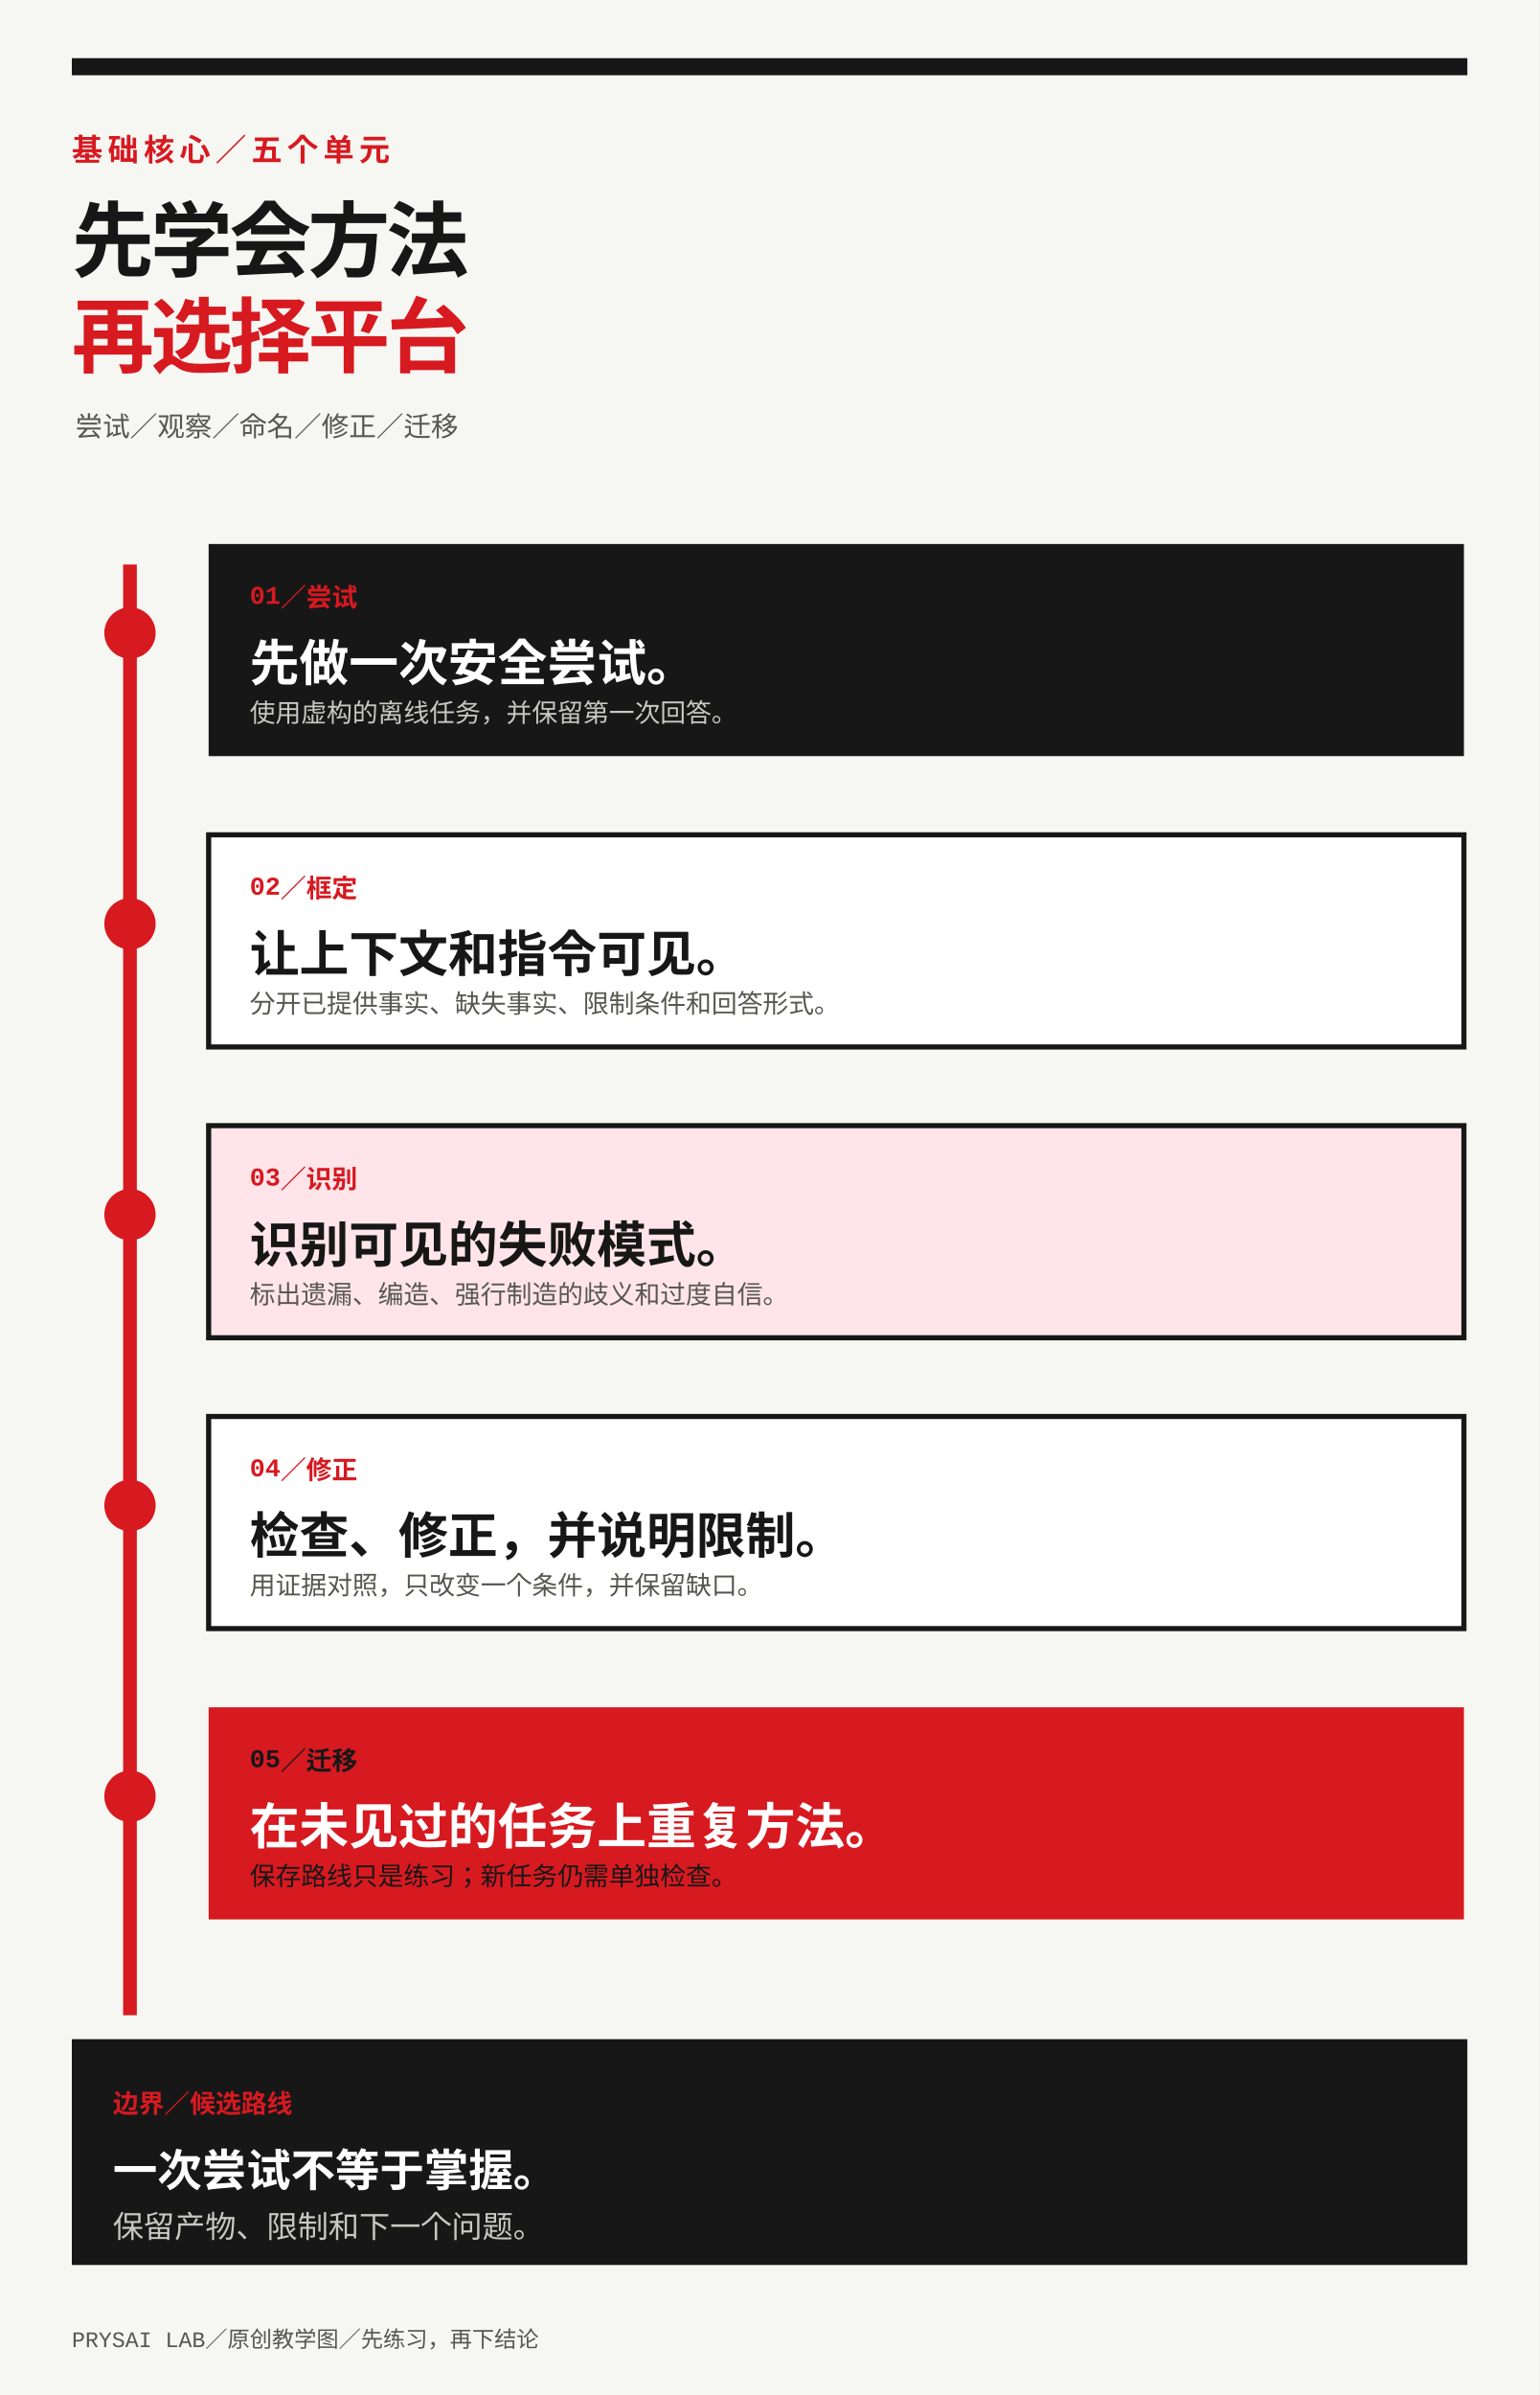
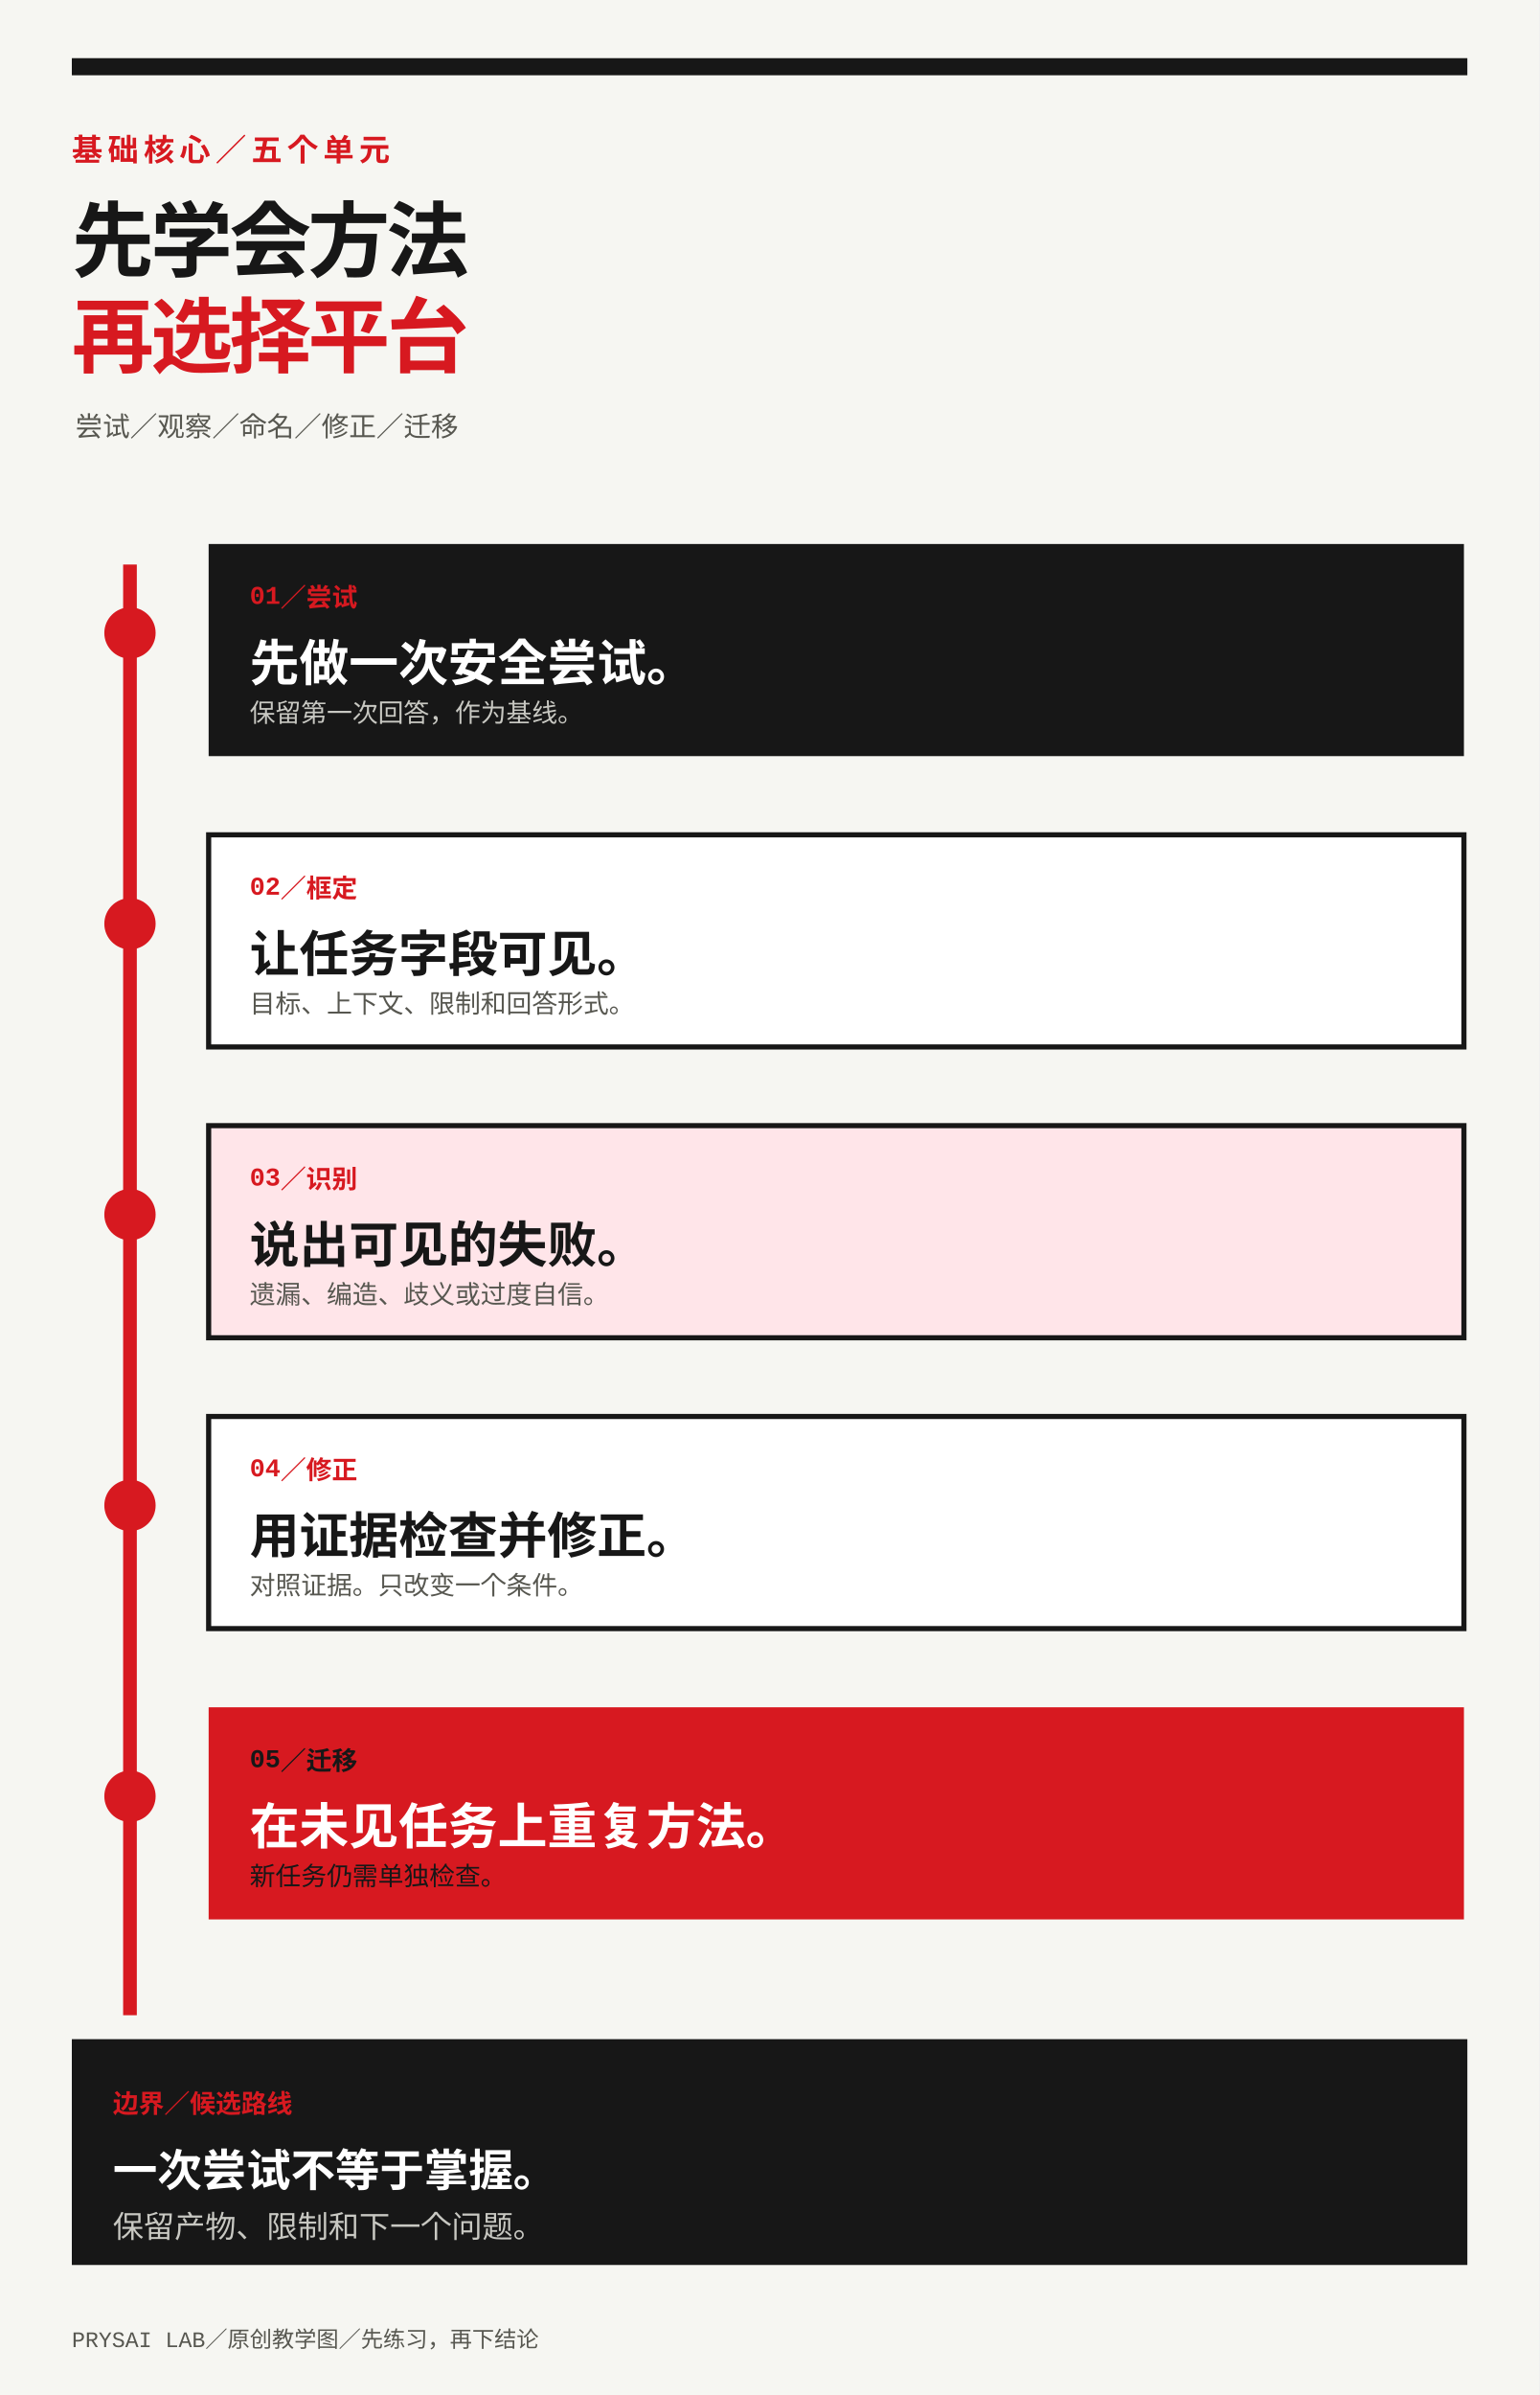
<svg xmlns="http://www.w3.org/2000/svg" viewBox="0 0 900 1400" role="img" aria-labelledby="title desc">
  <rect width="900" height="1400" fill="#f6f6f2" />
  <rect x="42" y="34" width="816" height="10" fill="#171717" />
  <text x="42" y="94" fill="#d71920" font-family="Arial, Helvetica, sans-serif" font-size="18" font-weight="700" letter-spacing="3">基础核心／五个单元</text>
  <text x="42" y="158" fill="#171717" font-family="Arial, Helvetica, sans-serif" font-size="48" font-weight="900" letter-spacing="-2">先学会方法</text>
  <text x="42" y="214" fill="#d71920" font-family="Arial, Helvetica, sans-serif" font-size="48" font-weight="900" letter-spacing="-2">再选择平台</text>
  <text x="44" y="255" fill="#575750" font-family="Consolas, 'Courier New', monospace" font-size="16">尝试／观察／命名／修正／迁移</text>
  <line x1="76" y1="330" x2="76" y2="1178" stroke="#d71920" stroke-width="8" />
  <circle cx="76" cy="370" r="15" fill="#d71920" />
  <circle cx="76" cy="540" r="15" fill="#d71920" />
  <circle cx="76" cy="710" r="15" fill="#d71920" />
  <circle cx="76" cy="880" r="15" fill="#d71920" />
  <circle cx="76" cy="1050" r="15" fill="#d71920" />
  <g transform="translate(122 318)">
    <rect width="734" height="124" fill="#171717" />
    <text x="24" y="35" fill="#d71920" font-family="Consolas, 'Courier New', monospace" font-size="15" font-weight="700">01／尝试</text>
    <text x="24" y="80" fill="#ffffff" font-family="Arial, Helvetica, sans-serif" font-size="29" font-weight="900">先做一次安全尝试。</text>
-     <text x="24" y="104" fill="#c8c8c2" font-family="Arial, Helvetica, sans-serif" font-size="15">使用虚构的离线任务，并保留第一次回答。</text>
+     <text x="24" y="104" fill="#c8c8c2" font-family="Arial, Helvetica, sans-serif" font-size="15">保留第一次回答，作为基线。</text>
  </g>
  <g transform="translate(122 488)">
    <rect width="734" height="124" fill="#ffffff" stroke="#171717" stroke-width="3" />
    <text x="24" y="35" fill="#d71920" font-family="Consolas, 'Courier New', monospace" font-size="15" font-weight="700">02／框定</text>
-     <text x="24" y="80" fill="#171717" font-family="Arial, Helvetica, sans-serif" font-size="29" font-weight="900">让上下文和指令可见。</text>
-     <text x="24" y="104" fill="#575750" font-family="Arial, Helvetica, sans-serif" font-size="15">分开已提供事实、缺失事实、限制条件和回答形式。</text>
+     <text x="24" y="80" fill="#171717" font-family="Arial, Helvetica, sans-serif" font-size="29" font-weight="900">让任务字段可见。</text>
+     <text x="24" y="104" fill="#575750" font-family="Arial, Helvetica, sans-serif" font-size="15">目标、上下文、限制和回答形式。</text>
  </g>
  <g transform="translate(122 658)">
    <rect width="734" height="124" fill="#ffe5e9" stroke="#171717" stroke-width="3" />
    <text x="24" y="35" fill="#d71920" font-family="Consolas, 'Courier New', monospace" font-size="15" font-weight="700">03／识别</text>
-     <text x="24" y="80" fill="#171717" font-family="Arial, Helvetica, sans-serif" font-size="29" font-weight="900">识别可见的失败模式。</text>
-     <text x="24" y="104" fill="#575750" font-family="Arial, Helvetica, sans-serif" font-size="15">标出遗漏、编造、强行制造的歧义和过度自信。</text>
+     <text x="24" y="80" fill="#171717" font-family="Arial, Helvetica, sans-serif" font-size="29" font-weight="900">说出可见的失败。</text>
+     <text x="24" y="104" fill="#575750" font-family="Arial, Helvetica, sans-serif" font-size="15">遗漏、编造、歧义或过度自信。</text>
  </g>
  <g transform="translate(122 828)">
    <rect width="734" height="124" fill="#ffffff" stroke="#171717" stroke-width="3" />
    <text x="24" y="35" fill="#d71920" font-family="Consolas, 'Courier New', monospace" font-size="15" font-weight="700">04／修正</text>
-     <text x="24" y="80" fill="#171717" font-family="Arial, Helvetica, sans-serif" font-size="29" font-weight="900">检查、修正，并说明限制。</text>
-     <text x="24" y="104" fill="#575750" font-family="Arial, Helvetica, sans-serif" font-size="15">用证据对照，只改变一个条件，并保留缺口。</text>
+     <text x="24" y="80" fill="#171717" font-family="Arial, Helvetica, sans-serif" font-size="29" font-weight="900">用证据检查并修正。</text>
+     <text x="24" y="104" fill="#575750" font-family="Arial, Helvetica, sans-serif" font-size="15">对照证据。只改变一个条件。</text>
  </g>
  <g transform="translate(122 998)">
    <rect width="734" height="124" fill="#d71920" />
    <text x="24" y="35" fill="#171717" font-family="Consolas, 'Courier New', monospace" font-size="15" font-weight="700">05／迁移</text>
-     <text x="24" y="80" fill="#ffffff" font-family="Arial, Helvetica, sans-serif" font-size="29" font-weight="900">在未见过的任务上重复方法。</text>
-     <text x="24" y="104" fill="#171717" font-family="Arial, Helvetica, sans-serif" font-size="15">保存路线只是练习；新任务仍需单独检查。</text>
+     <text x="24" y="80" fill="#ffffff" font-family="Arial, Helvetica, sans-serif" font-size="29" font-weight="900">在未见任务上重复方法。</text>
+     <text x="24" y="104" fill="#171717" font-family="Arial, Helvetica, sans-serif" font-size="15">新任务仍需单独检查。</text>
  </g>
  <rect x="42" y="1192" width="816" height="132" fill="#171717" />
  <text x="66" y="1235" fill="#d71920" font-family="Consolas, 'Courier New', monospace" font-size="15" font-weight="700">边界／候选路线</text>
  <text x="66" y="1278" fill="#ffffff" font-family="Arial, Helvetica, sans-serif" font-size="26" font-weight="900">一次尝试不等于掌握。</text>
  <text x="66" y="1308" fill="#c8c8c2" font-family="Arial, Helvetica, sans-serif" font-size="18">保留产物、限制和下一个问题。</text>
  <text x="42" y="1372" fill="#575750" font-family="Consolas, 'Courier New', monospace" font-size="13">PRYSAI LAB／原创教学图／先练习，再下结论</text>
</svg>
